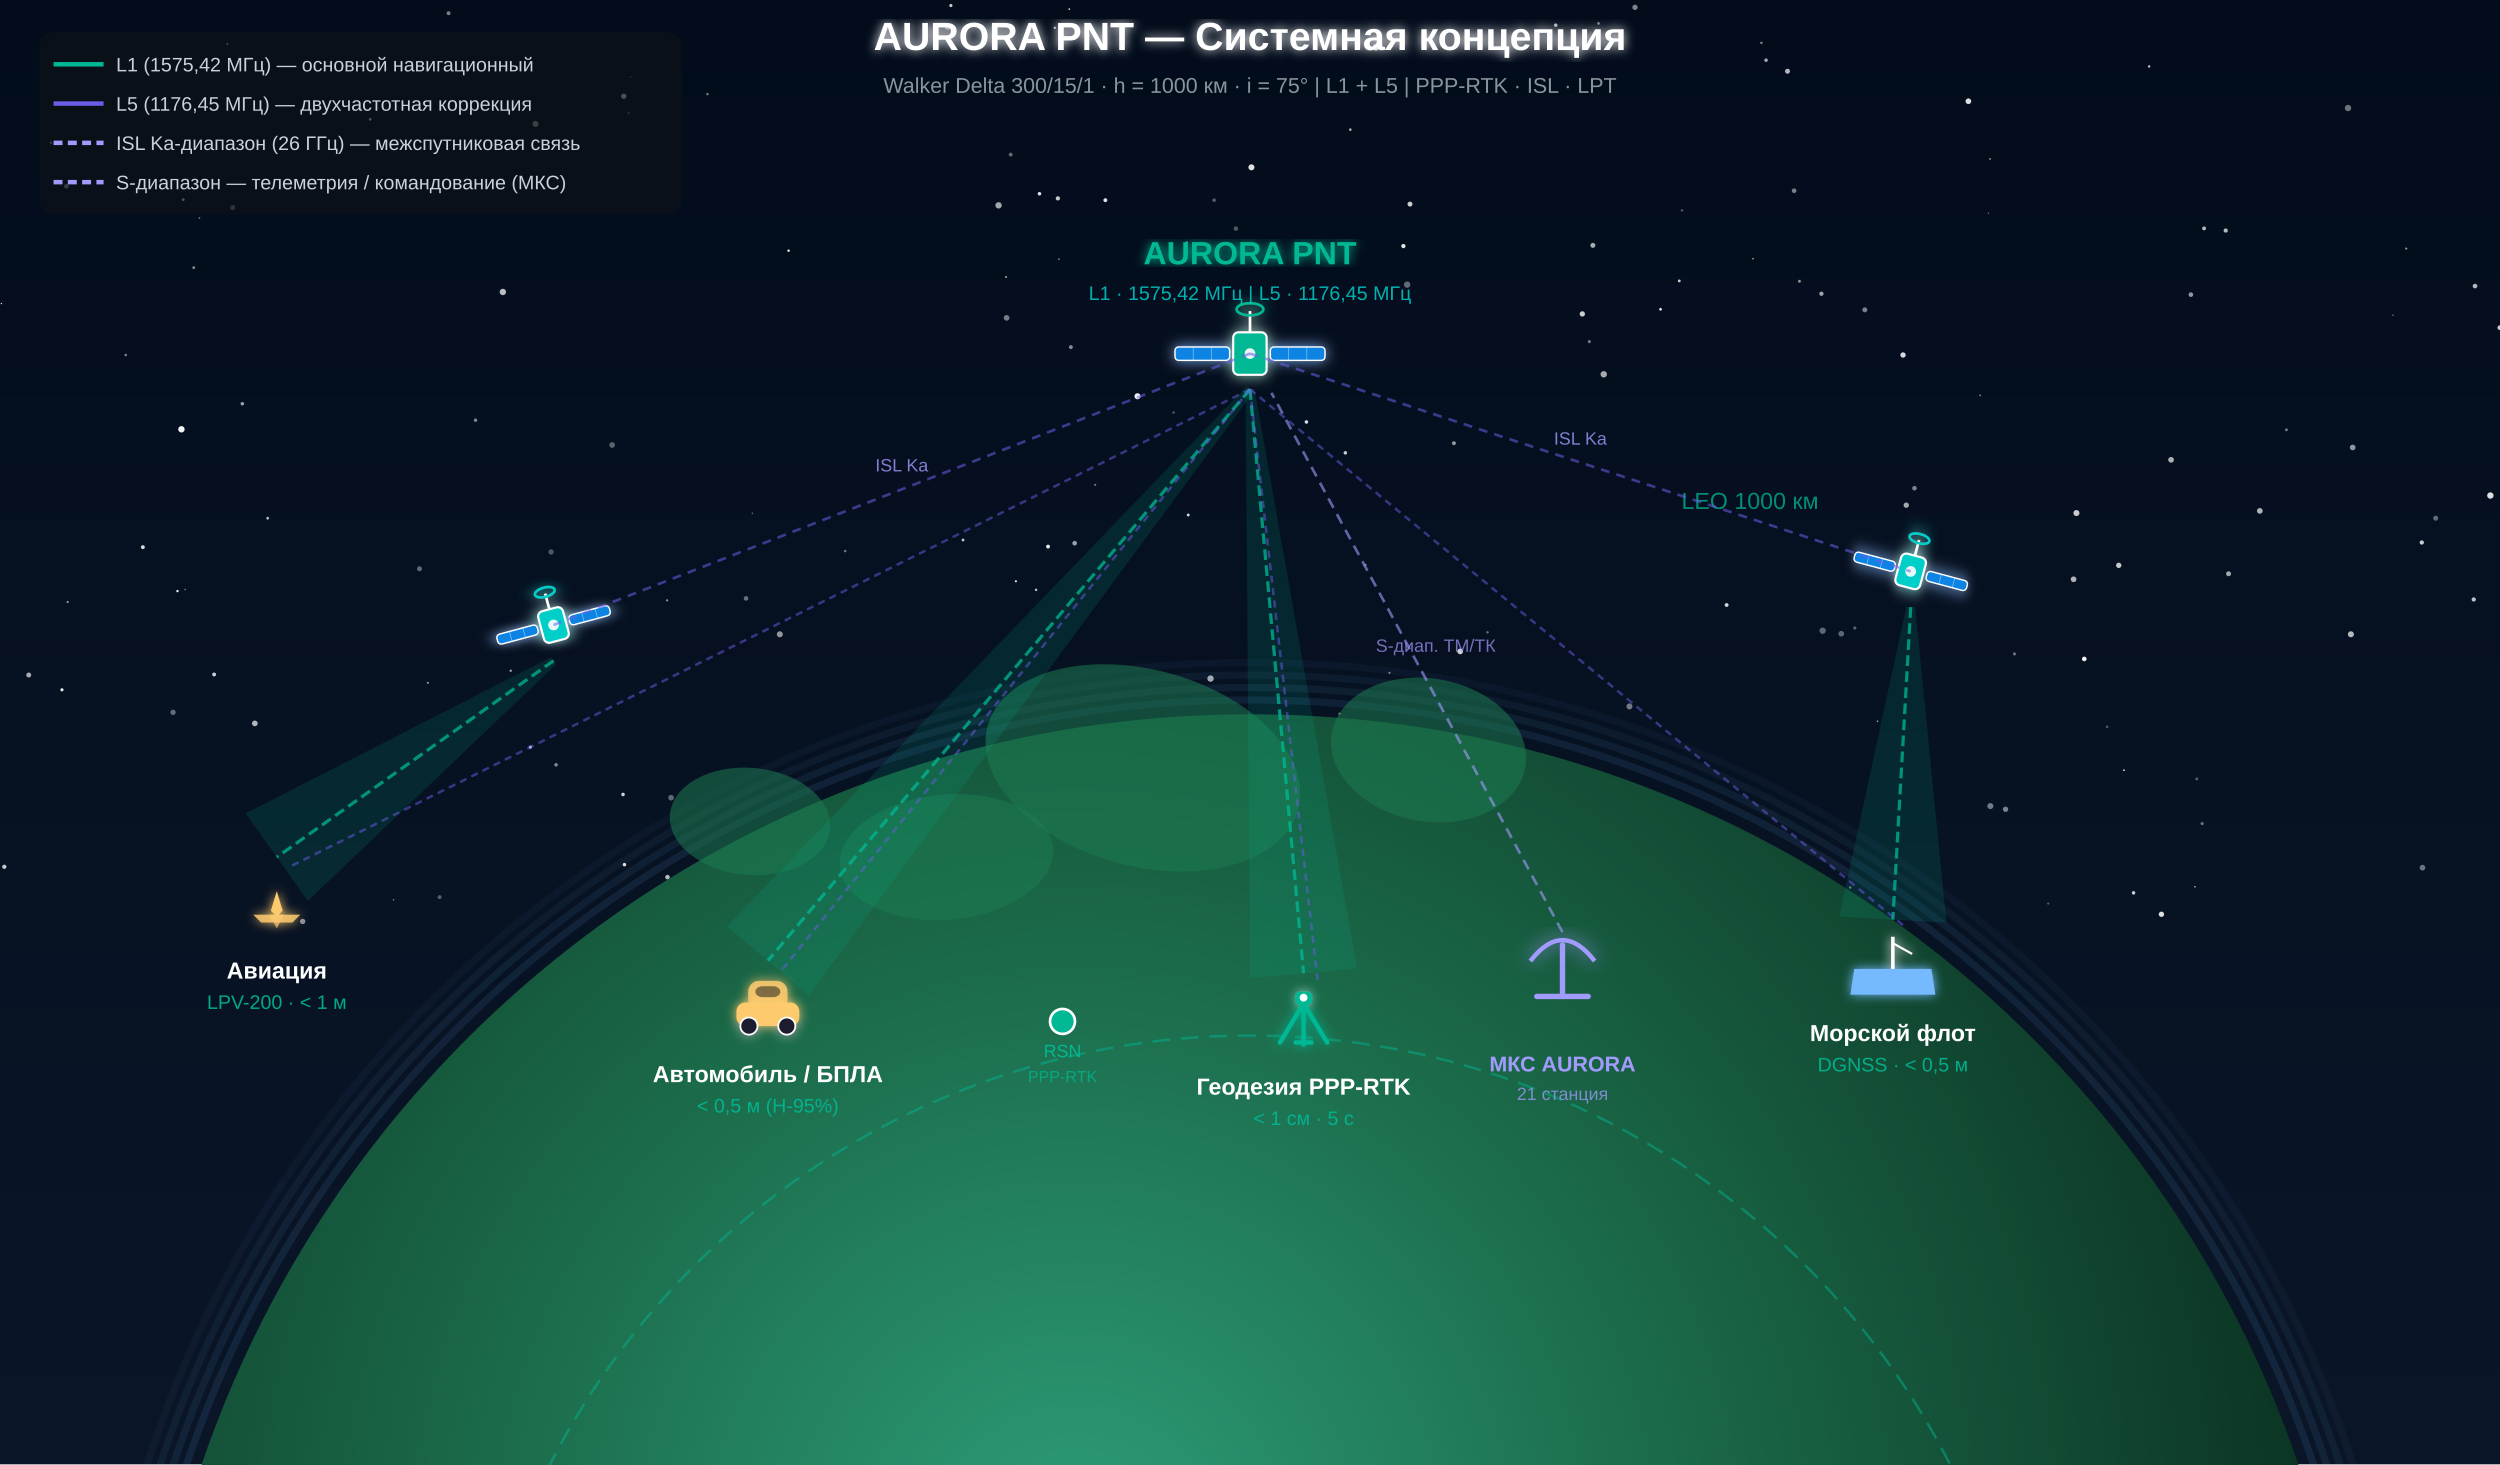
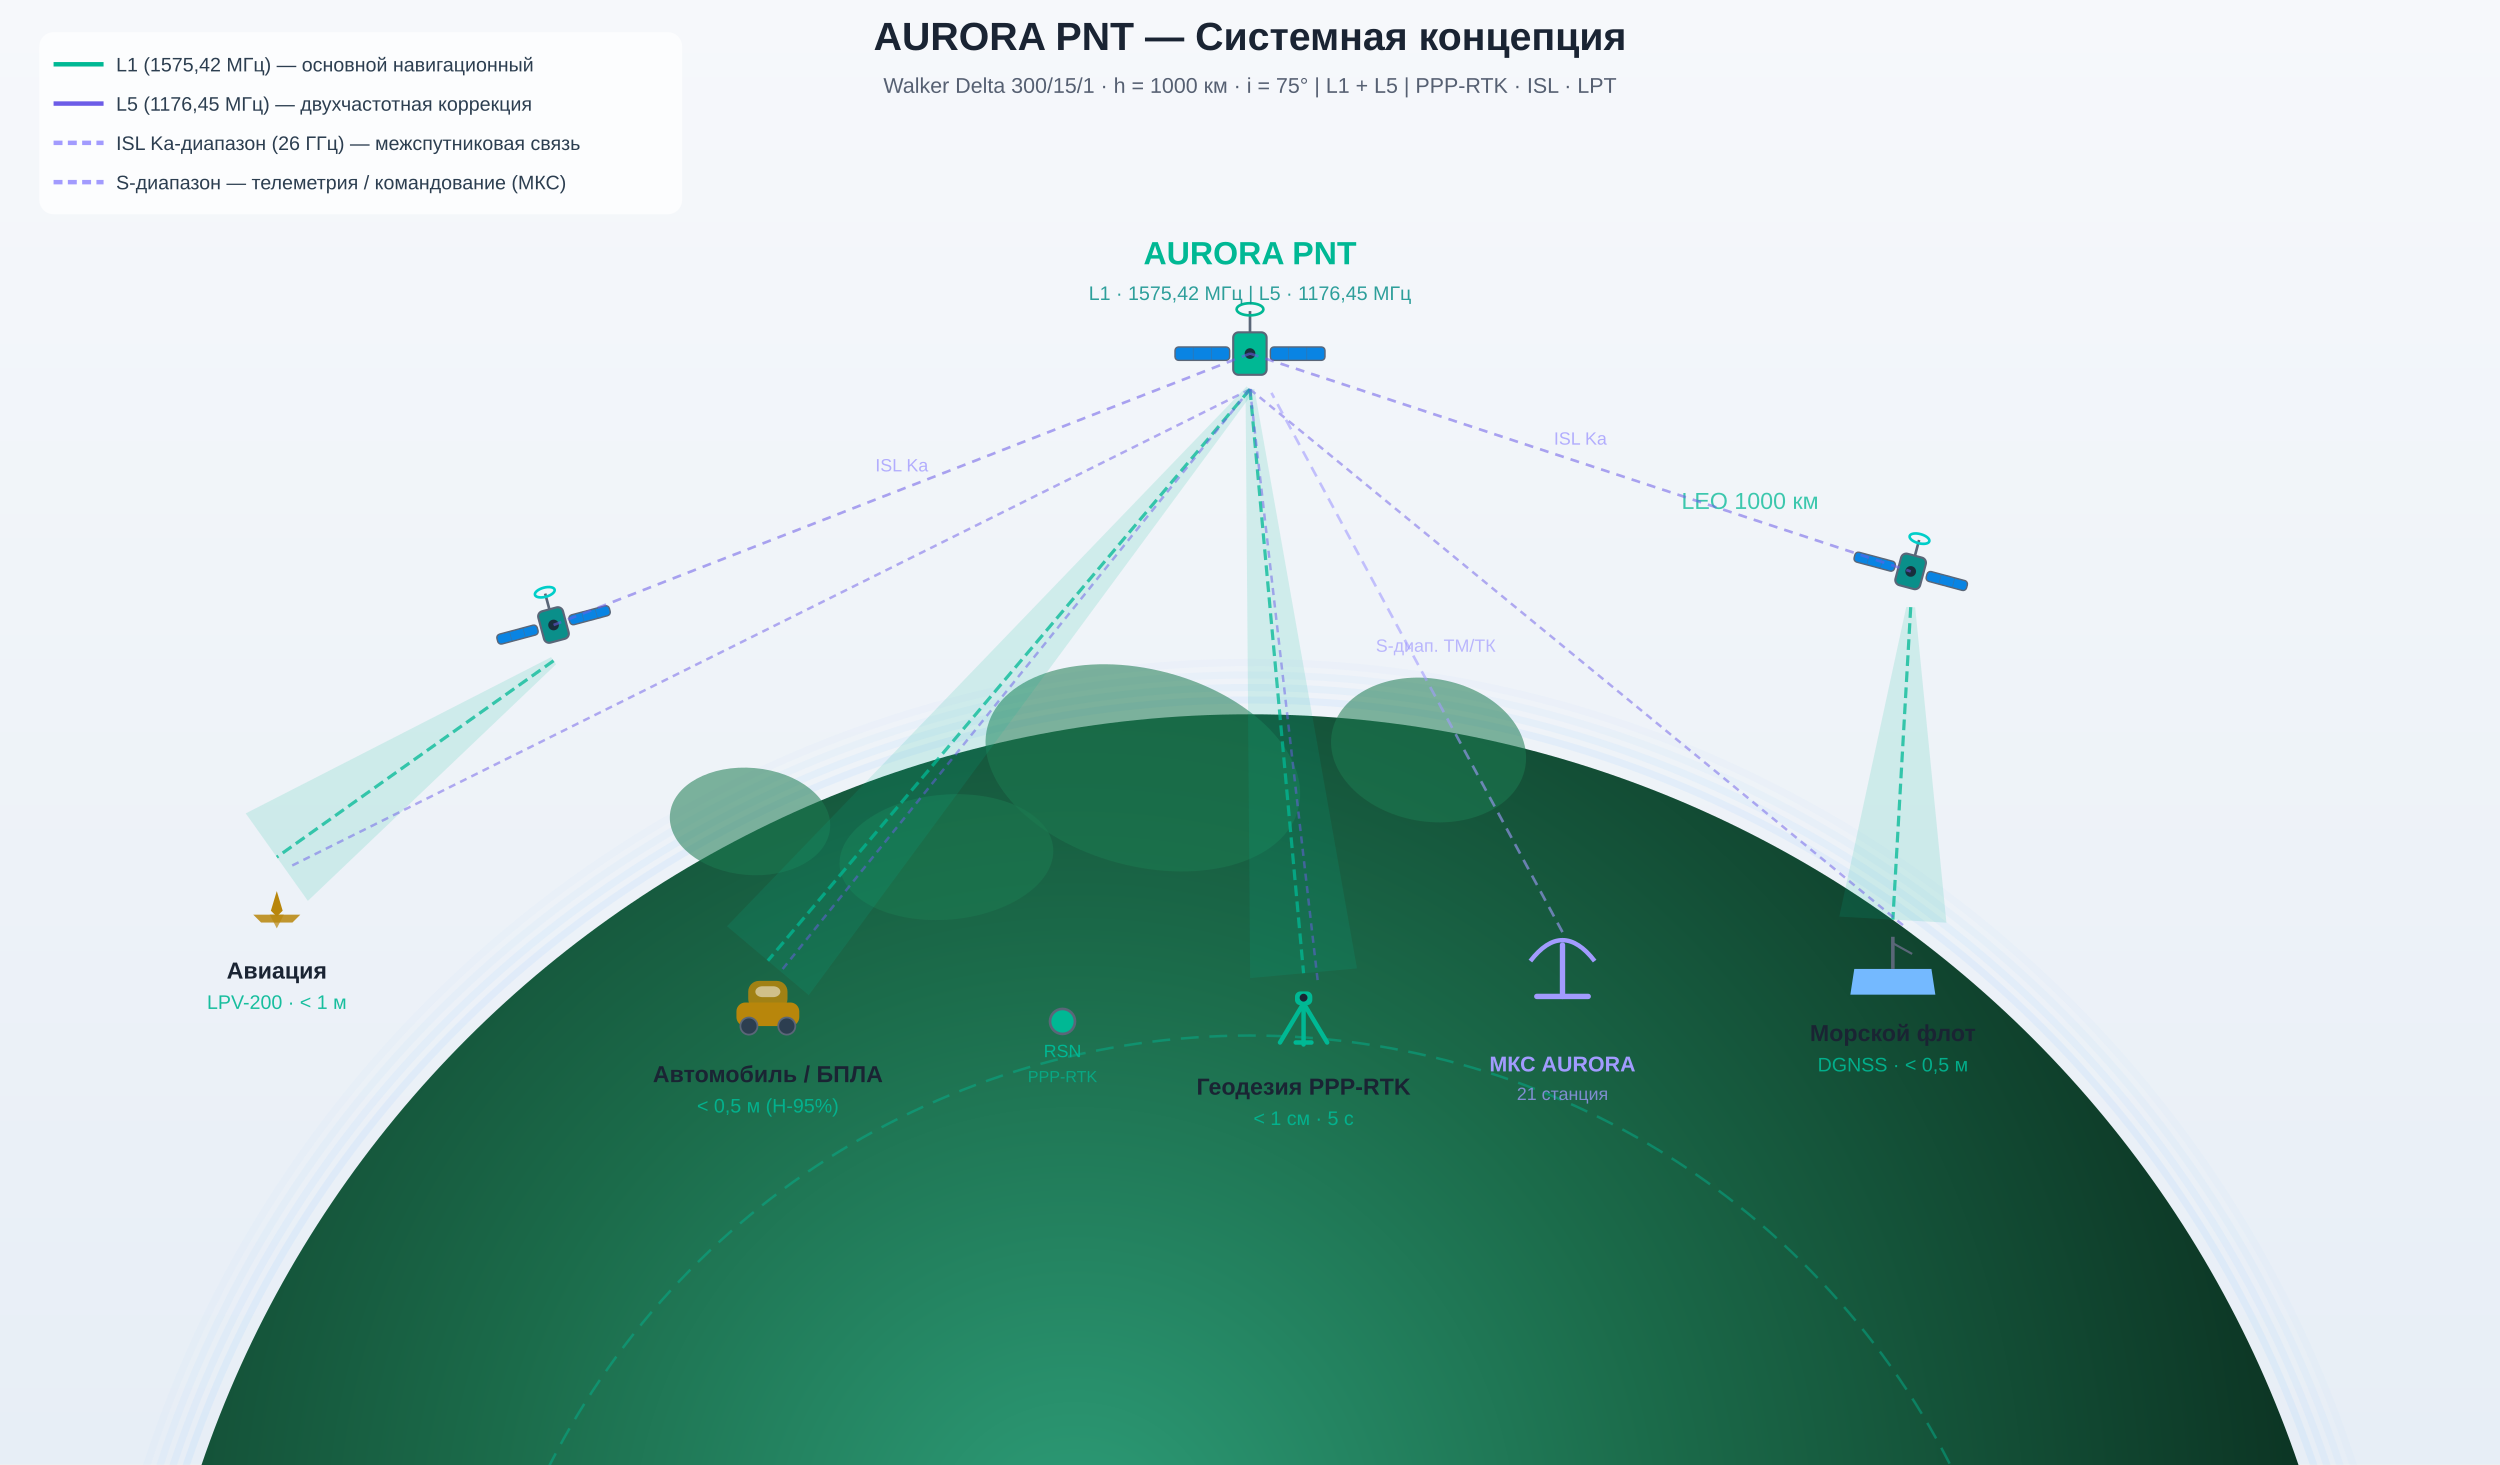
<svg xmlns="http://www.w3.org/2000/svg" width="1400" height="820">
  <defs>
    <linearGradient id="space_bg" x1="0" y1="0" x2="0" y2="1" gradientUnits="objectBoundingBox">
-       <stop offset="0%" stop-color="#020c1b" />
-       <stop offset="100%" stop-color="#0a1628" />
+       <stop offset="0%" stop-color="#f6f8fb" />
+       <stop offset="100%" stop-color="#e7eef6" />
    </linearGradient>
    <radialGradient id="earth_grad" cx="42%" cy="38%" r="60%">
      <stop offset="0%" stop-color="#2d9d78" />
      <stop offset="45%" stop-color="#1b6b4a" />
      <stop offset="100%" stop-color="#0a2e1f" />
    </radialGradient>
    <radialGradient id="atm_grad" cx="50%" cy="50%" r="50%">
      <stop offset="80%" stop-color="#74b9ff" stop-opacity="0" />
      <stop offset="100%" stop-color="#74b9ff" stop-opacity="0.18" />
    </radialGradient>
    <filter id="glow_green" x="-50%" y="-50%" width="200%" height="200%">
      <feGaussianBlur in="SourceGraphic" stdDeviation="4" result="blur" />
      <feMerge>
        <feMergeNode in="blur" />
        <feMergeNode in="SourceGraphic" />
      </feMerge>
    </filter>
    <filter id="glow_user" x="-60%" y="-60%" width="220%" height="220%">
      <feGaussianBlur in="SourceGraphic" stdDeviation="3" result="blur" />
      <feMerge>
        <feMergeNode in="blur" />
        <feMergeNode in="SourceGraphic" />
      </feMerge>
    </filter>
    <filter id="glow_mcs" x="-60%" y="-60%" width="220%" height="220%">
      <feGaussianBlur in="SourceGraphic" stdDeviation="5" result="blur" />
      <feMerge>
        <feMergeNode in="blur" />
        <feMergeNode in="SourceGraphic" />
      </feMerge>
    </filter>
    <filter id="text_glow">
      <feGaussianBlur in="SourceGraphic" stdDeviation="3" result="blur" />
      <feMerge>
        <feMergeNode in="blur" />
        <feMergeNode in="SourceGraphic" />
      </feMerge>
    </filter>
    <clipPath id="earth_clip">
      <rect x="0" y="0" width="1400" height="800" />
    </clipPath>
  </defs>
  <rect width="1400" height="820" fill="url(#space_bg)" />
-   <circle cx="895.2" cy="13.1" r="0.8" fill="white" opacity="0.45" />
-   <circle cx="1031.1" cy="354.9" r="1.6" fill="white" opacity="0.36" />
-   <circle cx="590.7" cy="15.6" r="0.7" fill="white" opacity="0.63" />
-   <circle cx="37.2" cy="104.3" r="1.3" fill="white" opacity="0.65" />
-   <circle cx="308.6" cy="309.1" r="1.5" fill="white" opacity="0.30" />
-   <circle cx="1128.1" cy="366.2" r="0.9" fill="white" opacity="0.40" />
-   <circle cx="1340.1" cy="176.5" r="0.5" fill="white" opacity="0.36" />
-   <circle cx="1186.5" cy="316.6" r="1.5" fill="white" opacity="0.77" />
-   <circle cx="750.7" cy="510.4" r="0.9" fill="white" opacity="0.66" />
-   <circle cx="1161.2" cy="324.4" r="1.6" fill="white" opacity="0.68" />
-   <circle cx="986.4" cy="24.0" r="0.7" fill="white" opacity="0.49" />
-   <circle cx="111.7" cy="122.1" r="0.5" fill="white" opacity="0.48" />
-   <circle cx="890.0" cy="191.3" r="0.9" fill="white" opacity="0.44" />
-   <circle cx="373.8" cy="491.2" r="1.3" fill="white" opacity="0.70" />
-   <circle cx="239.6" cy="382.4" r="0.6" fill="white" opacity="0.55" />
-   <circle cx="1385.3" cy="335.7" r="1.2" fill="white" opacity="0.74" />
-   <circle cx="1180.0" cy="407.0" r="0.7" fill="white" opacity="0.32" />
-   <circle cx="441.6" cy="140.4" r="0.7" fill="white" opacity="0.91" />
-   <circle cx="1226.9" cy="165.0" r="1.3" fill="white" opacity="0.56" />
-   <circle cx="1280.4" cy="240.7" r="0.8" fill="white" opacity="0.46" />
-   <circle cx="785.9" cy="137.8" r="1.2" fill="white" opacity="0.88" />
-   <circle cx="559.2" cy="115.0" r="1.8" fill="white" opacity="0.63" />
-   <circle cx="127.3" cy="24.7" r="0.6" fill="white" opacity="0.71" />
-   <circle cx="1108.9" cy="221.4" r="0.5" fill="white" opacity="0.55" />
-   <circle cx="1394.6" cy="277.5" r="1.8" fill="white" opacity="0.86" />
-   <circle cx="16.1" cy="378.0" r="1.4" fill="white" opacity="0.65" />
-   <circle cx="373.6" cy="336.2" r="0.6" fill="white" opacity="0.58" />
-   <circle cx="635.2" cy="500.2" r="1.6" fill="white" opacity="0.47" />
-   <circle cx="700.8" cy="93.7" r="1.7" fill="white" opacity="0.87" />
-   <circle cx="417.8" cy="335.1" r="1.3" fill="white" opacity="0.40" />
-   <circle cx="1067.5" cy="282.9" r="1.5" fill="white" opacity="0.64" />
-   <circle cx="0.8" cy="170.0" r="0.4" fill="white" opacity="0.90" />
-   <circle cx="1230.2" cy="436.2" r="0.8" fill="white" opacity="0.34" />
-   <circle cx="1229.2" cy="496.6" r="0.5" fill="white" opacity="0.62" />
-   <circle cx="96.9" cy="398.9" r="1.5" fill="white" opacity="0.38" />
-   <circle cx="665.4" cy="288.4" r="0.8" fill="white" opacity="0.87" />
-   <circle cx="592.4" cy="111.1" r="1.2" fill="white" opacity="0.77" />
-   <circle cx="281.6" cy="163.5" r="1.8" fill="white" opacity="0.72" />
-   <circle cx="613.3" cy="271.5" r="0.6" fill="white" opacity="0.45" />
-   <circle cx="473.3" cy="308.6" r="0.7" fill="white" opacity="0.44" />
-   <circle cx="99.4" cy="331.0" r="0.7" fill="white" opacity="0.89" />
-   <circle cx="1203.5" cy="37.2" r="0.7" fill="white" opacity="0.73" />
-   <circle cx="299.9" cy="69.4" r="1.7" fill="white" opacity="0.67" />
-   <circle cx="661.7" cy="411.5" r="1.5" fill="white" opacity="0.42" />
-   <circle cx="135.7" cy="226.1" r="1.0" fill="white" opacity="0.60" />
-   <circle cx="1020.7" cy="353.2" r="1.8" fill="white" opacity="0.36" />
-   <circle cx="563.7" cy="178.0" r="1.6" fill="white" opacity="0.46" />
-   <circle cx="266.3" cy="235.3" r="1.0" fill="white" opacity="0.48" />
-   <circle cx="349.7" cy="484.2" r="1.0" fill="white" opacity="0.86" />
-   <circle cx="770.5" cy="26.5" r="1.8" fill="white" opacity="0.84" />
-   <circle cx="1356.6" cy="485.9" r="1.6" fill="white" opacity="0.41" />
-   <circle cx="679.9" cy="112.1" r="1.0" fill="white" opacity="0.34" />
-   <circle cx="530.6" cy="516.8" r="0.8" fill="white" opacity="0.81" />
-   <circle cx="637.0" cy="221.9" r="1.7" fill="white" opacity="0.95" />
-   <circle cx="778.1" cy="376.8" r="0.6" fill="white" opacity="0.49" />
-   <circle cx="1356.2" cy="303.8" r="1.2" fill="white" opacity="0.79" />
-   <circle cx="80.0" cy="306.4" r="1.1" fill="white" opacity="0.85" />
-   <circle cx="220.4" cy="503.9" r="0.5" fill="white" opacity="0.42" />
-   <circle cx="833.0" cy="354.1" r="0.7" fill="white" opacity="0.38" />
-   <circle cx="1246.4" cy="129.1" r="1.2" fill="white" opacity="0.70" />
-   <circle cx="586.9" cy="306.1" r="1.1" fill="white" opacity="0.91" />
-   <circle cx="286.0" cy="375.6" r="0.7" fill="white" opacity="0.56" />
-   <circle cx="940.4" cy="157.3" r="0.8" fill="white" opacity="0.79" />
-   <circle cx="101.6" cy="240.4" r="1.8" fill="white" opacity="0.95" />
-   <circle cx="102.6" cy="111.8" r="0.8" fill="white" opacity="0.91" />
-   <circle cx="1233.2" cy="461.2" r="0.9" fill="white" opacity="0.40" />
-   <circle cx="1167.2" cy="369.0" r="1.3" fill="white" opacity="0.94" />
-   <circle cx="915.6" cy="4.1" r="1.5" fill="white" opacity="0.49" />
-   <circle cx="928.7" cy="492.4" r="0.6" fill="white" opacity="0.38" />
-   <circle cx="149.9" cy="290.2" r="0.8" fill="white" opacity="0.69" />
-   <circle cx="1004.7" cy="106.8" r="1.3" fill="white" opacity="0.47" />
-   <circle cx="683.9" cy="474.8" r="1.6" fill="white" opacity="0.36" />
-   <circle cx="593.0" cy="145.1" r="0.4" fill="white" opacity="0.80" />
-   <circle cx="892.0" cy="137.4" r="1.4" fill="white" opacity="0.66" />
-   <circle cx="598.8" cy="5.1" r="0.5" fill="white" opacity="0.87" />
-   <circle cx="1265.5" cy="286.1" r="1.6" fill="white" opacity="0.68" />
-   <circle cx="207.3" cy="66.8" r="0.8" fill="white" opacity="0.88" />
-   <circle cx="1114.6" cy="451.4" r="1.7" fill="white" opacity="0.44" />
-   <circle cx="349.3" cy="53.9" r="1.5" fill="white" opacity="0.87" />
-   <circle cx="568.9" cy="325.5" r="0.6" fill="white" opacity="0.90" />
-   <circle cx="1210.4" cy="512.0" r="1.5" fill="white" opacity="0.87" />
-   <circle cx="34.7" cy="386.3" r="0.9" fill="white" opacity="0.91" />
-   <circle cx="1123.1" cy="453.2" r="1.5" fill="white" opacity="0.47" />
-   <circle cx="1102.3" cy="56.7" r="1.6" fill="white" opacity="0.86" />
-   <circle cx="311.4" cy="428.3" r="1.0" fill="white" opacity="0.50" />
-   <circle cx="1113.5" cy="119.4" r="0.4" fill="white" opacity="0.43" />
-   <circle cx="459.6" cy="453.3" r="1.8" fill="white" opacity="0.48" />
-   <circle cx="898.1" cy="209.6" r="1.8" fill="white" opacity="0.65" />
-   <circle cx="1314.9" cy="60.5" r="1.8" fill="white" opacity="0.42" />
-   <circle cx="1347.5" cy="139.2" r="0.6" fill="white" opacity="0.58" />
-   <circle cx="1020.0" cy="164.5" r="1.2" fill="white" opacity="0.63" />
-   <circle cx="539.3" cy="302.4" r="0.8" fill="white" opacity="0.76" />
-   <circle cx="2.4" cy="485.4" r="1.2" fill="white" opacity="0.77" />
-   <circle cx="1038.7" cy="351.7" r="0.9" fill="white" opacity="0.35" />
-   <circle cx="929.9" cy="173.2" r="0.8" fill="white" opacity="0.85" />
-   <circle cx="1007.7" cy="157.5" r="0.8" fill="white" opacity="0.57" />
-   <circle cx="563.4" cy="155.1" r="0.6" fill="white" opacity="0.57" />
-   <circle cx="1316.5" cy="355.2" r="1.7" fill="white" opacity="0.70" />
-   <circle cx="421.3" cy="287.4" r="0.4" fill="white" opacity="0.49" />
-   <circle cx="601.8" cy="304.2" r="1.3" fill="white" opacity="0.60" />
-   <circle cx="619.0" cy="112.1" r="1.1" fill="white" opacity="0.89" />
-   <circle cx="1114.4" cy="89.0" r="0.5" fill="white" opacity="0.64" />
-   <circle cx="886.1" cy="175.8" r="1.5" fill="white" opacity="0.79" />
-   <circle cx="941.9" cy="117.8" r="0.7" fill="white" opacity="0.32" />
-   <circle cx="342.8" cy="249.2" r="1.6" fill="white" opacity="0.35" />
-   <circle cx="580.2" cy="330.3" r="0.7" fill="white" opacity="0.75" />
-   <circle cx="692.1" cy="128.0" r="1.3" fill="white" opacity="0.30" />
-   <circle cx="1051.4" cy="403.9" r="0.5" fill="white" opacity="0.58" />
-   <circle cx="246.2" cy="502.4" r="1.1" fill="white" opacity="0.33" />
-   <circle cx="348.9" cy="444.9" r="1.0" fill="white" opacity="0.82" />
-   <circle cx="934.6" cy="518.1" r="1.2" fill="white" opacity="0.92" />
-   <circle cx="1248.0" cy="321.3" r="1.4" fill="white" opacity="0.63" />
-   <circle cx="1162.8" cy="287.3" r="1.7" fill="white" opacity="0.78" />
-   <circle cx="664.5" cy="135.9" r="0.7" fill="white" opacity="0.71" />
-   <circle cx="1072.1" cy="273.4" r="1.3" fill="white" opacity="0.48" />
-   <circle cx="108.5" cy="149.9" r="0.8" fill="white" opacity="0.51" />
-   <circle cx="756.2" cy="72.6" r="0.7" fill="white" opacity="0.75" />
-   <circle cx="989.0" cy="33.7" r="1.0" fill="white" opacity="0.65" />
-   <circle cx="582.1" cy="108.5" r="1.0" fill="white" opacity="0.89" />
-   <circle cx="817.7" cy="364.8" r="1.6" fill="white" opacity="0.80" />
-   <circle cx="532.5" cy="3.1" r="0.9" fill="white" opacity="0.79" />
-   <circle cx="1194.8" cy="500.0" r="1.0" fill="white" opacity="0.79" />
-   <circle cx="764.6" cy="316.4" r="0.7" fill="white" opacity="0.44" />
-   <circle cx="610.2" cy="15.2" r="0.9" fill="white" opacity="0.74" />
-   <circle cx="566.0" cy="86.6" r="1.1" fill="white" opacity="0.38" />
-   <circle cx="871.2" cy="14.1" r="1.0" fill="white" opacity="0.67" />
-   <circle cx="37.9" cy="337.1" r="0.6" fill="white" opacity="0.60" />
-   <circle cx="70.4" cy="198.8" r="0.7" fill="white" opacity="0.51" />
-   <circle cx="1065.7" cy="198.8" r="1.5" fill="white" opacity="0.84" />
-   <circle cx="353.2" cy="43.0" r="0.4" fill="white" opacity="0.65" />
-   <circle cx="1399.9" cy="183.5" r="1.3" fill="white" opacity="0.81" />
-   <circle cx="912.5" cy="395.6" r="1.7" fill="white" opacity="0.43" />
-   <circle cx="28.5" cy="79.9" r="0.6" fill="white" opacity="0.74" />
-   <circle cx="789.6" cy="114.3" r="1.4" fill="white" opacity="0.80" />
-   <circle cx="234.9" cy="318.5" r="1.4" fill="white" opacity="0.37" />
-   <circle cx="1147.0" cy="506.0" r="0.6" fill="white" opacity="0.32" />
-   <circle cx="436.7" cy="355.2" r="1.7" fill="white" opacity="0.56" />
-   <circle cx="1001.0" cy="39.9" r="1.4" fill="white" opacity="0.71" />
-   <circle cx="142.7" cy="405.1" r="1.6" fill="white" opacity="0.69" />
-   <circle cx="169.5" cy="516.0" r="1.5" fill="white" opacity="0.53" />
-   <circle cx="599.7" cy="194.4" r="1.1" fill="white" opacity="0.52" />
-   <circle cx="1189.4" cy="431.3" r="0.5" fill="white" opacity="0.92" />
-   <circle cx="889.8" cy="434.6" r="1.4" fill="white" opacity="0.58" />
-   <circle cx="1027.3" cy="506.4" r="0.8" fill="white" opacity="0.83" />
-   <circle cx="753.4" cy="253.6" r="1.0" fill="white" opacity="0.78" />
-   <circle cx="375.8" cy="446.7" r="1.6" fill="white" opacity="0.36" />
-   <circle cx="1234.3" cy="127.9" r="1.1" fill="white" opacity="0.70" />
-   <circle cx="530.6" cy="15.1" r="1.6" fill="white" opacity="0.42" />
-   <circle cx="297.0" cy="418.4" r="0.9" fill="white" opacity="0.87" />
-   <circle cx="981.7" cy="144.9" r="0.4" fill="white" opacity="0.92" />
-   <circle cx="119.9" cy="377.7" r="1.1" fill="white" opacity="0.79" />
-   <circle cx="966.9" cy="338.8" r="1.1" fill="white" opacity="0.82" />
-   <circle cx="130.3" cy="116.2" r="1.4" fill="white" opacity="0.50" />
-   <circle cx="814.2" cy="248.2" r="1.1" fill="white" opacity="0.58" />
-   <circle cx="1044.3" cy="173.5" r="1.4" fill="white" opacity="0.48" />
-   <circle cx="352.0" cy="63.3" r="0.7" fill="white" opacity="0.38" />
-   <circle cx="750.2" cy="399.7" r="0.7" fill="white" opacity="0.44" />
-   <circle cx="677.9" cy="380.0" r="1.8" fill="white" opacity="0.64" />
-   <circle cx="396.2" cy="52.7" r="0.7" fill="white" opacity="0.45" />
-   <circle cx="251.2" cy="7.4" r="1.1" fill="white" opacity="0.48" />
-   <circle cx="1364.0" cy="290.2" r="1.4" fill="white" opacity="0.38" />
-   <circle cx="1215.8" cy="257.5" r="1.6" fill="white" opacity="0.67" />
-   <circle cx="657.2" cy="231.0" r="0.7" fill="white" opacity="0.33" />
-   <circle cx="1317.5" cy="250.6" r="1.6" fill="white" opacity="0.56" />
-   <circle cx="103.7" cy="330.1" r="0.5" fill="white" opacity="0.40" />
-   <circle cx="788.0" cy="159.4" r="1.8" fill="white" opacity="0.38" />
-   <circle cx="1070.2" cy="318.0" r="1.5" fill="white" opacity="0.45" />
-   <circle cx="731.6" cy="236.3" r="1.0" fill="white" opacity="0.86" />
-   <circle cx="1386.0" cy="160.2" r="1.3" fill="white" opacity="0.70" />
-   <circle cx="1036.1" cy="497.0" r="0.7" fill="white" opacity="0.44" />
  <circle cx="700" cy="1020" r="620" fill="url(#earth_grad)" />
  <circle cx="700" cy="1020" r="628" fill="none" stroke="#74b9ff" stroke-width="4" opacity="0.10" />
  <circle cx="700" cy="1020" r="635" fill="none" stroke="#74b9ff" stroke-width="4" opacity="0.08" />
  <circle cx="700" cy="1020" r="642" fill="none" stroke="#74b9ff" stroke-width="4" opacity="0.06" />
  <circle cx="700" cy="1020" r="649" fill="none" stroke="#74b9ff" stroke-width="4" opacity="0.04" />
  <ellipse cx="640" cy="430" rx="90" ry="55" fill="#1b7a50" opacity="0.55" transform="rotate(15,640,430)" />
  <ellipse cx="530" cy="480" rx="60" ry="35" fill="#1b7a50" opacity="0.55" transform="rotate(-5,530,480)" />
  <ellipse cx="800" cy="420" rx="55" ry="40" fill="#1b7a50" opacity="0.55" transform="rotate(10,800,420)" />
  <ellipse cx="420" cy="460" rx="45" ry="30" fill="#1b7a50" opacity="0.55" transform="rotate(5,420,460)" />
  <path d="M 1098.8 834.0 A 440 440 0 0 0 301.2 834.0" fill="none" stroke="#00b894" stroke-width="1.4" stroke-dasharray="10,6" opacity="0.45" />
  <text x="980.0" y="285.0" text-anchor="middle" font-family="Arial,sans-serif" font-size="13" font-weight="normal" fill="#00b894" opacity="0.75">LEO 1000 км</text>
-   <g transform="translate(700,198) rotate(0)" filter="url(#glow_green)">
-     <rect x="-9.4" y="-11.9" width="18.7" height="23.8" rx="3" fill="#00b894" stroke="white" stroke-width="1.2" />
-     <rect x="-42.0" y="-3.7" width="30.6" height="7.5" rx="2" fill="#0984e3" stroke="white" stroke-width="0.8" />
-     <line x1="-31.8" y1="-3.7" x2="-31.8" y2="3.7" stroke="white" stroke-width="0.4" opacity="0.5" />
-     <line x1="-21.6" y1="-3.7" x2="-21.6" y2="3.7" stroke="white" stroke-width="0.4" opacity="0.5" />
-     <rect x="11.4" y="-3.7" width="30.6" height="7.5" rx="2" fill="#0984e3" stroke="white" stroke-width="0.8" />
-     <line x1="21.6" y1="-3.7" x2="21.6" y2="3.7" stroke="white" stroke-width="0.4" opacity="0.5" />
-     <line x1="31.8" y1="-3.7" x2="31.8" y2="3.7" stroke="white" stroke-width="0.4" opacity="0.5" />
-     <line x1="0" y1="-11.9" x2="0" y2="-23.8" stroke="white" stroke-width="1.5" />
+   <g transform="translate(700,198) rotate(0)">
+     <rect x="-9.4" y="-11.9" width="18.7" height="23.8" rx="3" fill="#00b894" stroke="#5a6678" stroke-width="1.2" />
+     <rect x="-42.0" y="-3.7" width="30.6" height="7.5" rx="2" fill="#0984e3" stroke="#5a6678" stroke-width="0.8" />
+     <line x1="-31.8" y1="-3.7" x2="-31.8" y2="3.7" stroke="#5a6678" stroke-width="0.4" opacity="0.5" />
+     <line x1="-21.6" y1="-3.7" x2="-21.6" y2="3.7" stroke="#5a6678" stroke-width="0.4" opacity="0.5" />
+     <rect x="11.4" y="-3.7" width="30.6" height="7.5" rx="2" fill="#0984e3" stroke="#5a6678" stroke-width="0.8" />
+     <line x1="21.6" y1="-3.7" x2="21.6" y2="3.7" stroke="#5a6678" stroke-width="0.4" opacity="0.5" />
+     <line x1="31.8" y1="-3.7" x2="31.8" y2="3.7" stroke="#5a6678" stroke-width="0.4" opacity="0.5" />
+     <line x1="0" y1="-11.9" x2="0" y2="-23.8" stroke="#5a6678" stroke-width="1.5" />
    <ellipse cx="0" cy="-24.8" rx="7.5" ry="3.4" fill="none" stroke="#00b894" stroke-width="1.5" />
-     <circle cx="0" cy="0" r="3" fill="white" opacity="0.9" />
+     <circle cx="0" cy="0" r="3" fill="#1a2433" opacity="0.9" />
  </g>
-   <g transform="translate(310,350) rotate(-15)" filter="url(#glow_green)">
-     <rect x="-7.2" y="-9.1" width="14.3" height="18.2" rx="3" fill="#00cec9" stroke="white" stroke-width="1.2" />
-     <rect x="-32.6" y="-2.9" width="23.4" height="5.7" rx="2" fill="#0984e3" stroke="white" stroke-width="0.8" />
-     <line x1="-24.8" y1="-2.9" x2="-24.8" y2="2.9" stroke="white" stroke-width="0.4" opacity="0.5" />
-     <line x1="-17.0" y1="-2.9" x2="-17.0" y2="2.9" stroke="white" stroke-width="0.4" opacity="0.5" />
-     <rect x="9.2" y="-2.9" width="23.4" height="5.7" rx="2" fill="#0984e3" stroke="white" stroke-width="0.8" />
-     <line x1="17.0" y1="-2.9" x2="17.0" y2="2.9" stroke="white" stroke-width="0.4" opacity="0.5" />
-     <line x1="24.8" y1="-2.9" x2="24.8" y2="2.9" stroke="white" stroke-width="0.4" opacity="0.5" />
-     <line x1="0" y1="-9.1" x2="0" y2="-18.2" stroke="white" stroke-width="1.5" />
+   <g transform="translate(310,350) rotate(-15)">
+     <rect x="-7.2" y="-9.1" width="14.3" height="18.2" rx="3" fill="#0a8f8a" stroke="#5a6678" stroke-width="1.2" />
+     <rect x="-32.6" y="-2.9" width="23.4" height="5.7" rx="2" fill="#0984e3" stroke="#5a6678" stroke-width="0.8" />
+     <line x1="-24.8" y1="-2.9" x2="-24.8" y2="2.9" stroke="#5a6678" stroke-width="0.4" opacity="0.5" />
+     <line x1="-17.0" y1="-2.9" x2="-17.0" y2="2.9" stroke="#5a6678" stroke-width="0.4" opacity="0.5" />
+     <rect x="9.2" y="-2.9" width="23.4" height="5.7" rx="2" fill="#0984e3" stroke="#5a6678" stroke-width="0.8" />
+     <line x1="17.0" y1="-2.9" x2="17.0" y2="2.9" stroke="#5a6678" stroke-width="0.4" opacity="0.5" />
+     <line x1="24.8" y1="-2.9" x2="24.8" y2="2.9" stroke="#5a6678" stroke-width="0.4" opacity="0.5" />
+     <line x1="0" y1="-9.1" x2="0" y2="-18.2" stroke="#5a6678" stroke-width="1.5" />
    <ellipse cx="0" cy="-19.0" rx="5.7" ry="2.6" fill="none" stroke="#00cec9" stroke-width="1.5" />
-     <circle cx="0" cy="0" r="3" fill="white" opacity="0.9" />
+     <circle cx="0" cy="0" r="3" fill="#1a2433" opacity="0.9" />
  </g>
-   <g transform="translate(1070,320) rotate(15)" filter="url(#glow_green)">
-     <rect x="-7.2" y="-9.1" width="14.3" height="18.2" rx="3" fill="#00cec9" stroke="white" stroke-width="1.2" />
-     <rect x="-32.6" y="-2.9" width="23.4" height="5.7" rx="2" fill="#0984e3" stroke="white" stroke-width="0.8" />
-     <line x1="-24.8" y1="-2.9" x2="-24.8" y2="2.9" stroke="white" stroke-width="0.4" opacity="0.5" />
-     <line x1="-17.0" y1="-2.9" x2="-17.0" y2="2.9" stroke="white" stroke-width="0.4" opacity="0.5" />
-     <rect x="9.2" y="-2.9" width="23.4" height="5.7" rx="2" fill="#0984e3" stroke="white" stroke-width="0.8" />
-     <line x1="17.0" y1="-2.9" x2="17.0" y2="2.9" stroke="white" stroke-width="0.4" opacity="0.5" />
-     <line x1="24.8" y1="-2.9" x2="24.8" y2="2.9" stroke="white" stroke-width="0.4" opacity="0.5" />
-     <line x1="0" y1="-9.1" x2="0" y2="-18.2" stroke="white" stroke-width="1.5" />
+   <g transform="translate(1070,320) rotate(15)">
+     <rect x="-7.2" y="-9.1" width="14.3" height="18.2" rx="3" fill="#0a8f8a" stroke="#5a6678" stroke-width="1.2" />
+     <rect x="-32.6" y="-2.9" width="23.4" height="5.7" rx="2" fill="#0984e3" stroke="#5a6678" stroke-width="0.8" />
+     <line x1="-24.8" y1="-2.9" x2="-24.8" y2="2.9" stroke="#5a6678" stroke-width="0.4" opacity="0.5" />
+     <line x1="-17.0" y1="-2.9" x2="-17.0" y2="2.9" stroke="#5a6678" stroke-width="0.4" opacity="0.5" />
+     <rect x="9.2" y="-2.9" width="23.4" height="5.7" rx="2" fill="#0984e3" stroke="#5a6678" stroke-width="0.8" />
+     <line x1="17.0" y1="-2.9" x2="17.0" y2="2.9" stroke="#5a6678" stroke-width="0.4" opacity="0.5" />
+     <line x1="24.8" y1="-2.9" x2="24.8" y2="2.9" stroke="#5a6678" stroke-width="0.4" opacity="0.5" />
+     <line x1="0" y1="-9.1" x2="0" y2="-18.2" stroke="#5a6678" stroke-width="1.5" />
    <ellipse cx="0" cy="-19.0" rx="5.7" ry="2.6" fill="none" stroke="#00cec9" stroke-width="1.5" />
-     <circle cx="0" cy="0" r="3" fill="white" opacity="0.9" />
+     <circle cx="0" cy="0" r="3" fill="#1a2433" opacity="0.9" />
  </g>
-   <text x="700" y="148" text-anchor="middle" font-family="Arial,sans-serif" font-size="18" font-weight="bold" fill="#00b894" filter="url(#text_glow)">AURORA PNT</text>
-   <text x="700.0" y="168.0" text-anchor="middle" font-family="Arial,sans-serif" font-size="11" font-weight="normal" fill="#00cec9" opacity="0.85">L1 · 1575,42 МГц  |  L5 · 1176,45 МГц</text>
+   <text x="700" y="148" text-anchor="middle" font-family="Arial,sans-serif" font-size="18" font-weight="bold" fill="#00b894">AURORA PNT</text>
+   <text x="700.0" y="168.0" text-anchor="middle" font-family="Arial,sans-serif" font-size="11" font-weight="normal" fill="#0a8f8a" opacity="0.85">L1 · 1575,42 МГц  |  L5 · 1176,45 МГц</text>
  <line x1="700" y1="198" x2="310" y2="350" stroke="#6c5ce7" stroke-width="1.5" stroke-dasharray="5,4" opacity="0.55" />
  <text x="505.0" y="264.0" text-anchor="middle" font-family="Arial,sans-serif" font-size="10" font-weight="normal" fill="#a29bfe" opacity="0.8">ISL Ka</text>
  <line x1="700" y1="198" x2="1070" y2="320" stroke="#6c5ce7" stroke-width="1.5" stroke-dasharray="5,4" opacity="0.55" />
  <text x="885.0" y="249.0" text-anchor="middle" font-family="Arial,sans-serif" font-size="10" font-weight="normal" fill="#a29bfe" opacity="0.8">ISL Ka</text>
  <polygon points="308.6,368.0 311.4,372.0 172.4,504.5 137.6,455.5" fill="#00b894" opacity="0.14" />
  <line x1="310.0" y1="370.0" x2="155.0" y2="480.0" stroke="#00b894" stroke-width="1.8" opacity="0.75" stroke-dasharray="6,3" />
  <line x1="700" y1="218" x2="163" y2="485" stroke="#6c5ce7" stroke-width="1.4" opacity="0.5" stroke-dasharray="4,3" />
-   <g filter="url(#glow_user)">
-     <path d="M141.8,512.2 L168.2,512.2 L163.8,516.6 L146.2,516.6 Z" fill="#fdcb6e" opacity="0.85" />
-     <path d="M155,499.0 L158.3,510 L155,513.3 L151.7,510 Z" fill="#fdcb6e" />
-     <path d="M151.04,512.2 L155,519.9 L158.96,512.2" fill="#fdcb6e" opacity="0.7" />
+   <g>
+     <path d="M141.8,512.2 L168.2,512.2 L163.8,516.6 L146.2,516.6 Z" fill="#b8860b" opacity="0.85" />
+     <path d="M155,499.0 L158.3,510 L155,513.3 L151.7,510 Z" fill="#b8860b" />
+     <path d="M151.04,512.2 L155,519.9 L158.96,512.2" fill="#b8860b" opacity="0.7" />
  </g>
-   <text x="155.0" y="548.0" text-anchor="middle" font-family="Arial,sans-serif" font-size="13" font-weight="bold" fill="white" opacity="1.0">Авиация</text>
+   <text x="155.0" y="548.0" text-anchor="middle" font-family="Arial,sans-serif" font-size="13" font-weight="bold" fill="#1a2433" opacity="1.0">Авиация</text>
  <text x="155.0" y="565.0" text-anchor="middle" font-family="Arial,sans-serif" font-size="11" font-weight="normal" fill="#00b894" opacity="0.9">LPV-200 · &lt; 1 м</text>
  <polygon points="698.1,216.4 701.9,219.6 452.9,557.3 407.1,518.7" fill="#00b894" opacity="0.14" />
  <line x1="700.0" y1="218.0" x2="430.0" y2="538.0" stroke="#00b894" stroke-width="1.8" opacity="0.75" stroke-dasharray="6,3" />
  <line x1="700" y1="218" x2="438" y2="543" stroke="#6c5ce7" stroke-width="1.4" opacity="0.5" stroke-dasharray="4,3" />
-   <g filter="url(#glow_user)">
-     <rect x="412.4" y="561.4" width="35.2" height="13.2" rx="5" fill="#fdcb6e" />
-     <rect x="419.0" y="549.3" width="22.0" height="16.1" rx="6" fill="#fdcb6e" opacity="0.85" />
-     <circle cx="419.4" cy="574.6" r="4.8" fill="#1a1a2e" stroke="white" stroke-width="1" />
-     <circle cx="440.6" cy="574.6" r="4.8" fill="#1a1a2e" stroke="white" stroke-width="1" />
-     <rect x="423.0" y="552.3" width="14.0" height="6.1" rx="4" fill="#0d1117" opacity="0.5" />
+   <g>
+     <rect x="412.4" y="561.4" width="35.2" height="13.2" rx="5" fill="#b8860b" />
+     <rect x="419.0" y="549.3" width="22.0" height="16.1" rx="6" fill="#b8860b" opacity="0.85" />
+     <circle cx="419.4" cy="574.6" r="4.8" fill="#2c3e50" stroke="#5a6678" stroke-width="1" />
+     <circle cx="440.6" cy="574.6" r="4.8" fill="#2c3e50" stroke="#5a6678" stroke-width="1" />
+     <rect x="423.0" y="552.3" width="14.0" height="6.1" rx="4" fill="#ffffff" opacity="0.5" />
  </g>
-   <text x="430.0" y="606.0" text-anchor="middle" font-family="Arial,sans-serif" font-size="13" font-weight="bold" fill="white" opacity="1.0">Автомобиль / БПЛА</text>
+   <text x="430.0" y="606.0" text-anchor="middle" font-family="Arial,sans-serif" font-size="13" font-weight="bold" fill="#1a2433" opacity="1.0">Автомобиль / БПЛА</text>
  <text x="430.0" y="623.0" text-anchor="middle" font-family="Arial,sans-serif" font-size="11" font-weight="normal" fill="#00b894" opacity="0.9">&lt; 0,5 м (H-95%)</text>
  <polygon points="697.5,218.2 702.5,217.8 759.9,542.3 700.1,547.7" fill="#00b894" opacity="0.14" />
  <line x1="700.0" y1="218.0" x2="730.0" y2="545.0" stroke="#00b894" stroke-width="1.8" opacity="0.75" stroke-dasharray="6,3" />
  <line x1="700" y1="218" x2="738" y2="550" stroke="#6c5ce7" stroke-width="1.4" opacity="0.5" stroke-dasharray="4,3" />
-   <g filter="url(#glow_user)">
+   <g>
    <path d="M730,561.8 L716.8,583.8 M730,561.8 L743.2,583.8 M730,561.8 L730,584.9 M725.6,583.8 L734.4,583.8" stroke="#00b894" stroke-width="2.5" fill="none" stroke-linecap="round" />
    <rect x="725.2" y="555.2" width="9.7" height="7.7" rx="3" fill="#00b894" />
-     <circle cx="730.0" cy="558.7" r="2.2" fill="white" />
+     <circle cx="730.0" cy="558.7" r="2.2" fill="#1a2433" />
  </g>
-   <text x="730.0" y="613.0" text-anchor="middle" font-family="Arial,sans-serif" font-size="13" font-weight="bold" fill="white" opacity="1.0">Геодезия PPP-RTK</text>
+   <text x="730.0" y="613.0" text-anchor="middle" font-family="Arial,sans-serif" font-size="13" font-weight="bold" fill="#1a2433" opacity="1.0">Геодезия PPP-RTK</text>
  <text x="730.0" y="630.0" text-anchor="middle" font-family="Arial,sans-serif" font-size="11" font-weight="normal" fill="#00b894" opacity="0.9">&lt; 1 см · 5 с</text>
  <polygon points="1067.5,339.9 1072.5,340.1 1090.0,516.7 1030.0,513.3" fill="#00b894" opacity="0.14" />
  <line x1="1070.0" y1="340.0" x2="1060.0" y2="515.0" stroke="#00b894" stroke-width="1.8" opacity="0.75" stroke-dasharray="6,3" />
  <line x1="700" y1="218" x2="1068" y2="520" stroke="#6c5ce7" stroke-width="1.4" opacity="0.5" stroke-dasharray="4,3" />
-   <g filter="url(#glow_user)">
+   <g>
    <polygon points="1038.4,542.6 1036.2,557.0 1083.8,557.0 1081.6,542.6" fill="#74b9ff" />
-     <line x1="1060.0" y1="542.6" x2="1060.0" y2="524.6" stroke="white" stroke-width="2" />
-     <line x1="1060.0" y1="528.2" x2="1070.8" y2="534.2" stroke="white" stroke-width="1.2" />
+     <line x1="1060.0" y1="542.6" x2="1060.0" y2="524.6" stroke="#5a6678" stroke-width="2" />
+     <line x1="1060.0" y1="528.2" x2="1070.8" y2="534.2" stroke="#5a6678" stroke-width="1.2" />
  </g>
-   <text x="1060.0" y="583.0" text-anchor="middle" font-family="Arial,sans-serif" font-size="13" font-weight="bold" fill="white" opacity="1.0">Морской флот</text>
+   <text x="1060.0" y="583.0" text-anchor="middle" font-family="Arial,sans-serif" font-size="13" font-weight="bold" fill="#1a2433" opacity="1.0">Морской флот</text>
  <text x="1060.0" y="600.0" text-anchor="middle" font-family="Arial,sans-serif" font-size="11" font-weight="normal" fill="#00b894" opacity="0.9">DGNSS · &lt; 0,5 м</text>
  <g>
    <line x1="875.0" y1="558.0" x2="875.0" y2="529.2" stroke="#a29bfe" stroke-width="3" stroke-linecap="round" />
    <line x1="860.6" y1="558.0" x2="889.4" y2="558.0" stroke="#a29bfe" stroke-width="3" stroke-linecap="round" />
-     <path d="M857.0,538.2 Q875.0,514.8 893.0,538.2" stroke="#a29bfe" stroke-width="2.5" fill="none" filter="url(#glow_mcs)" />
+     <path d="M857.0,538.2 Q875.0,514.8 893.0,538.2" stroke="#a29bfe" stroke-width="2.5" fill="none" />
  </g>
  <text x="875.0" y="600.0" text-anchor="middle" font-family="Arial,sans-serif" font-size="12" font-weight="bold" fill="#a29bfe" opacity="1.0">МКС AURORA</text>
  <text x="875.0" y="616.0" text-anchor="middle" font-family="Arial,sans-serif" font-size="10" font-weight="normal" fill="#a29bfe" opacity="0.75">21 станция</text>
  <line x1="875" y1="522" x2="712" y2="220" stroke="#a29bfe" stroke-width="1.5" stroke-dasharray="6,4" opacity="0.6" />
  <text x="804.0" y="365.0" text-anchor="middle" font-family="Arial,sans-serif" font-size="10" font-weight="normal" fill="#a29bfe" opacity="0.7">S-диап. ТМ/ТК</text>
-   <circle cx="595" cy="572" r="7" fill="#00b894" stroke="white" stroke-width="1.5" />
+   <circle cx="595" cy="572" r="7" fill="#00b894" stroke="#5a6678" stroke-width="1.5" />
  <text x="595.0" y="592.0" text-anchor="middle" font-family="Arial,sans-serif" font-size="10" font-weight="normal" fill="#00b894" opacity="1.0">RSN</text>
  <text x="595.0" y="606.0" text-anchor="middle" font-family="Arial,sans-serif" font-size="9" font-weight="normal" fill="#00b894" opacity="0.75">PPP-RTK</text>
-   <rect x="22" y="18" width="360" height="102" rx="8" fill="#0d1117" opacity="0.7" />
+   <rect x="22" y="18" width="360" height="102" rx="8" fill="#ffffff" opacity="0.7" />
  <line x1="30" y1="36" x2="58" y2="36" stroke="#00b894" stroke-width="2.5" stroke-dasharray="none" />
-   <text x="65.0" y="40.0" text-anchor="start" font-family="Arial,sans-serif" font-size="11" font-weight="normal" fill="#c9d1d9" opacity="1.0">L1 (1575,42 МГц) — основной навигационный</text>
+   <text x="65.0" y="40.0" text-anchor="start" font-family="Arial,sans-serif" font-size="11" font-weight="normal" fill="#2c3e50" opacity="1.0">L1 (1575,42 МГц) — основной навигационный</text>
  <line x1="30" y1="58" x2="58" y2="58" stroke="#6c5ce7" stroke-width="2.5" stroke-dasharray="none" />
-   <text x="65.0" y="62.0" text-anchor="start" font-family="Arial,sans-serif" font-size="11" font-weight="normal" fill="#c9d1d9" opacity="1.0">L5 (1176,45 МГц) — двухчастотная коррекция</text>
+   <text x="65.0" y="62.0" text-anchor="start" font-family="Arial,sans-serif" font-size="11" font-weight="normal" fill="#2c3e50" opacity="1.0">L5 (1176,45 МГц) — двухчастотная коррекция</text>
  <line x1="30" y1="80" x2="58" y2="80" stroke="#a29bfe" stroke-width="2.5" stroke-dasharray="5,3" />
-   <text x="65.0" y="84.0" text-anchor="start" font-family="Arial,sans-serif" font-size="11" font-weight="normal" fill="#c9d1d9" opacity="1.0">ISL Ka-диапазон (26 ГГц) — межспутниковая связь</text>
+   <text x="65.0" y="84.0" text-anchor="start" font-family="Arial,sans-serif" font-size="11" font-weight="normal" fill="#2c3e50" opacity="1.0">ISL Ka-диапазон (26 ГГц) — межспутниковая связь</text>
  <line x1="30" y1="102" x2="58" y2="102" stroke="#a29bfe" stroke-width="2.5" stroke-dasharray="5,3" />
-   <text x="65.0" y="106.0" text-anchor="start" font-family="Arial,sans-serif" font-size="11" font-weight="normal" fill="#c9d1d9" opacity="1.0">S-диапазон — телеметрия / командование (МКС)</text>
-   <text x="700" y="28" text-anchor="middle" font-family="Arial,sans-serif" font-size="22" font-weight="bold" fill="white" filter="url(#text_glow)">AURORA PNT — Системная концепция</text>
-   <text x="700.0" y="52.0" text-anchor="middle" font-family="Arial,sans-serif" font-size="12" font-weight="normal" fill="#8b949e" opacity="1.0">Walker Delta 300/15/1 · h = 1000 км · i = 75°  |  L1 + L5  |  PPP-RTK · ISL · LPT</text>
+   <text x="65.0" y="106.0" text-anchor="start" font-family="Arial,sans-serif" font-size="11" font-weight="normal" fill="#2c3e50" opacity="1.0">S-диапазон — телеметрия / командование (МКС)</text>
+   <text x="700" y="28" text-anchor="middle" font-family="Arial,sans-serif" font-size="22" font-weight="bold" fill="#1a2433">AURORA PNT — Системная концепция</text>
+   <text x="700.0" y="52.0" text-anchor="middle" font-family="Arial,sans-serif" font-size="12" font-weight="normal" fill="#566072" opacity="1.0">Walker Delta 300/15/1 · h = 1000 км · i = 75°  |  L1 + L5  |  PPP-RTK · ISL · LPT</text>
</svg>
